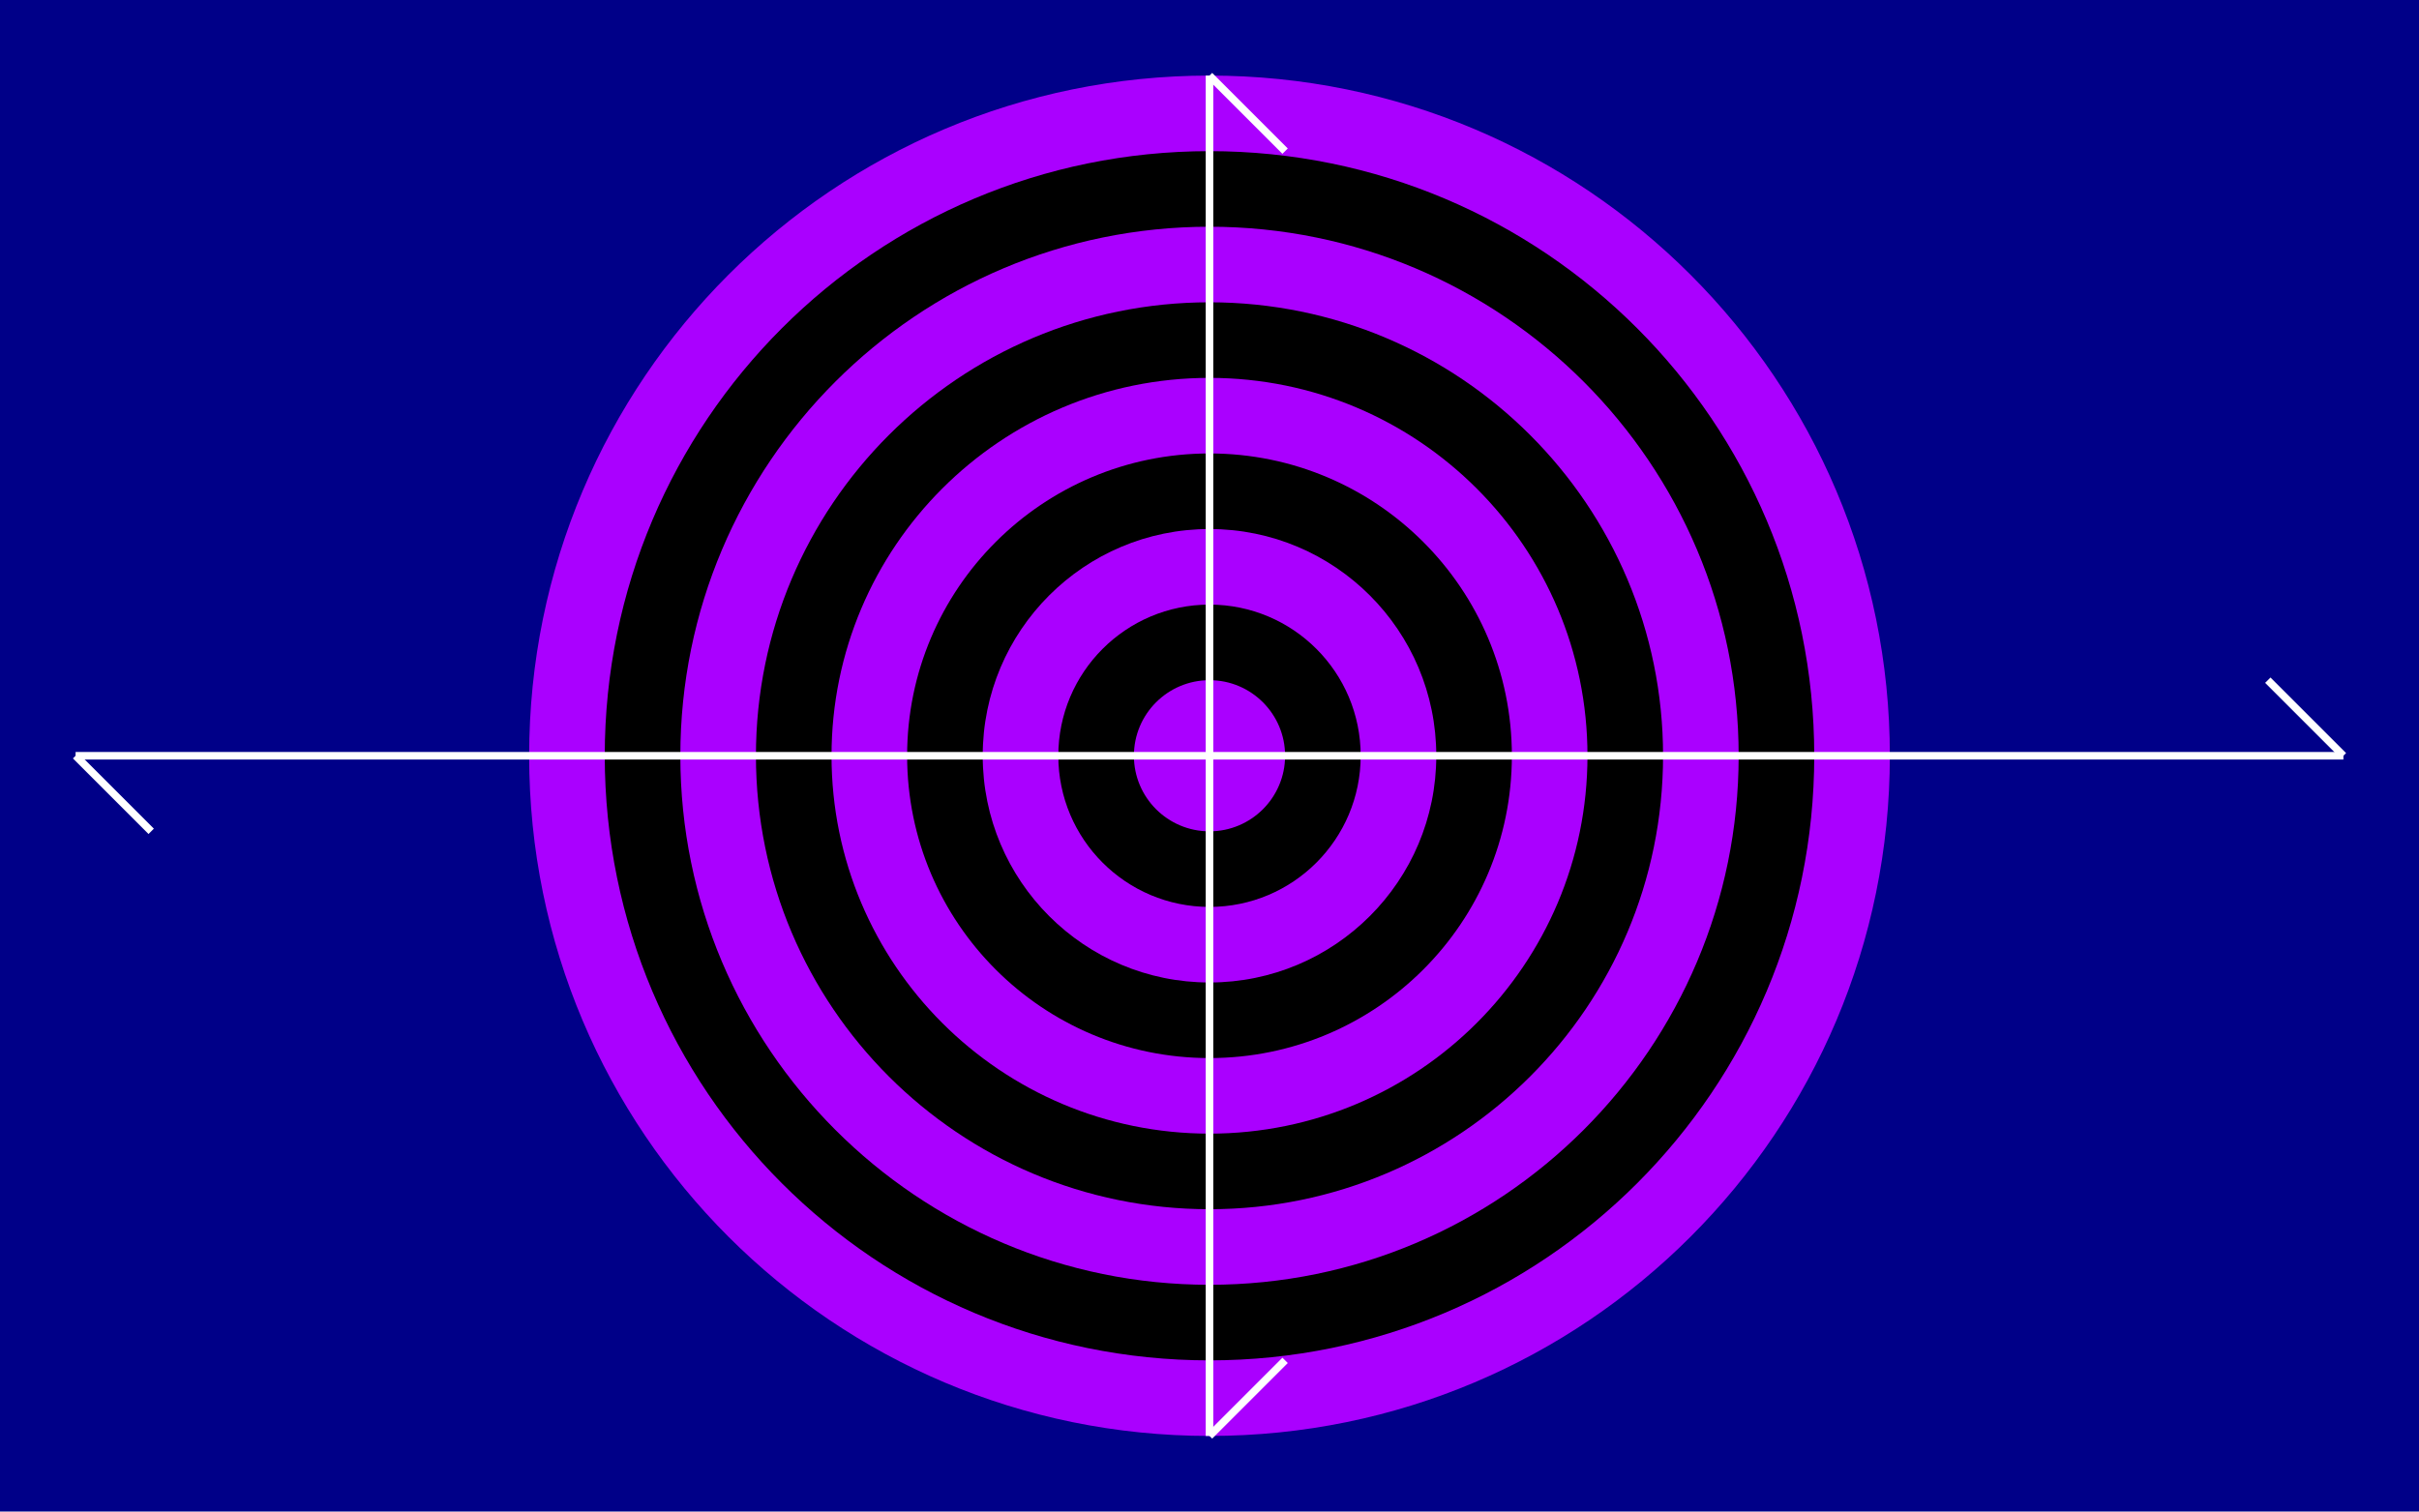
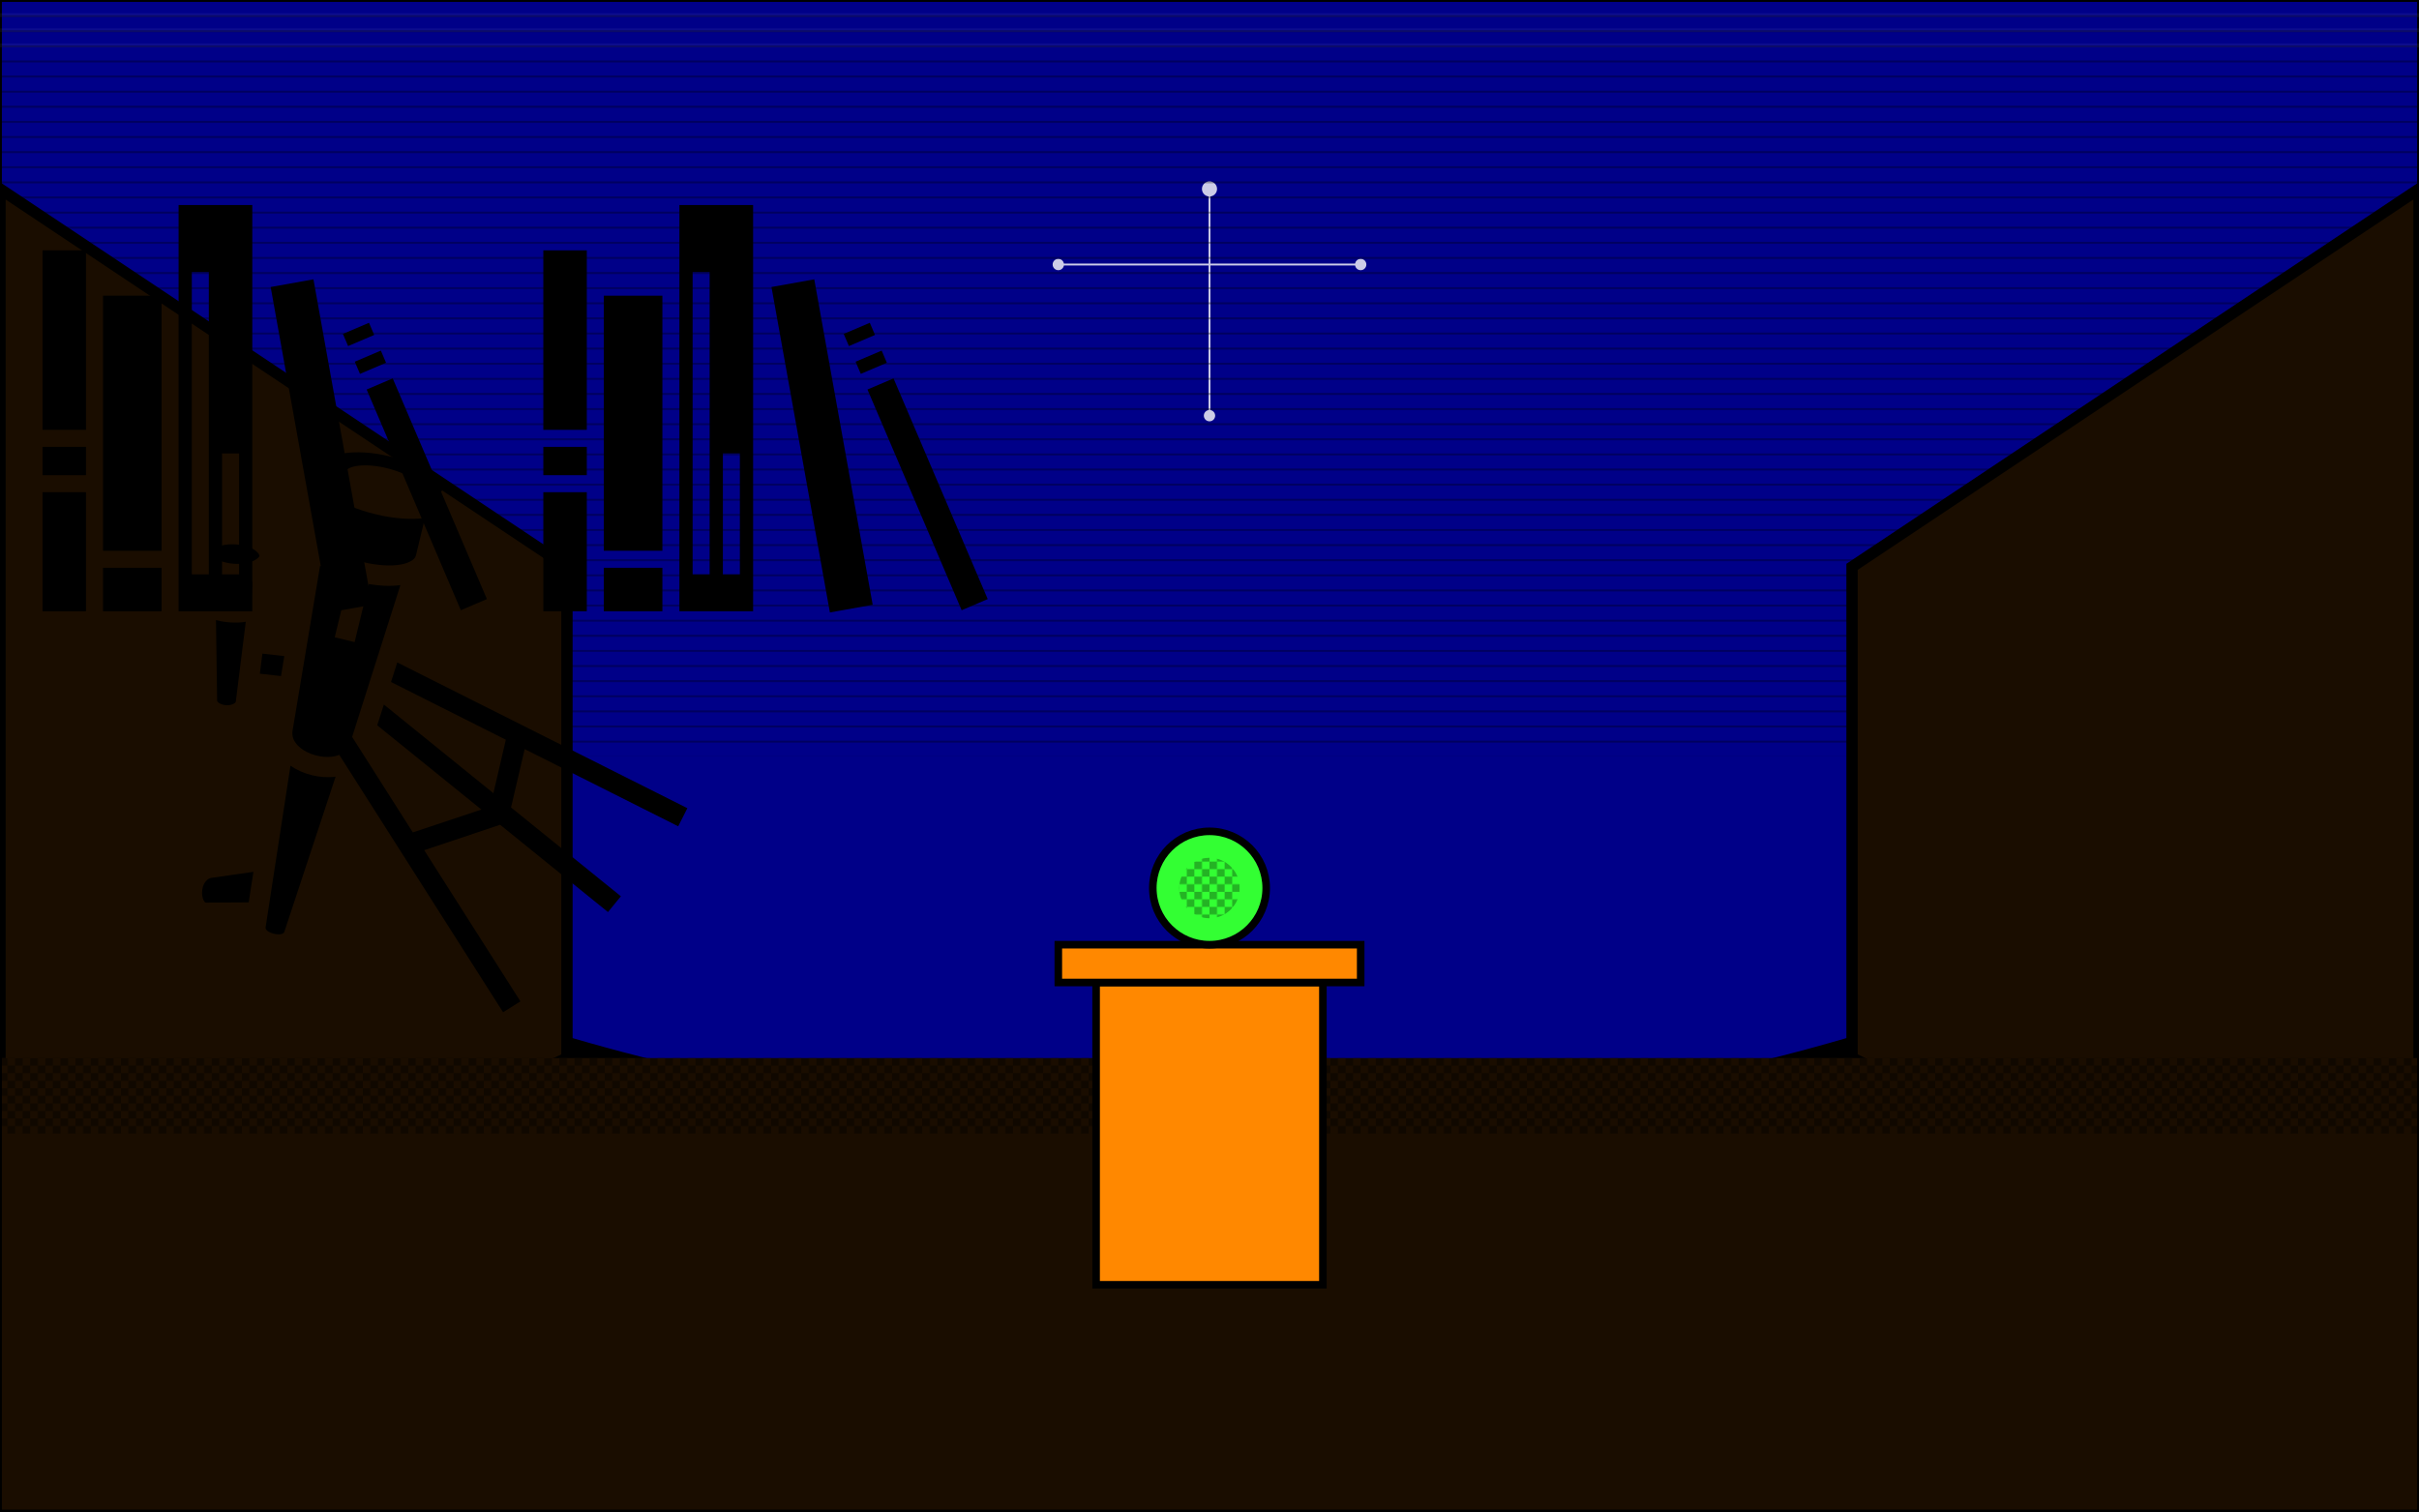
<svg xmlns="http://www.w3.org/2000/svg" viewBox="0 0 640 400">
-   <rect width="640" height="400" fill="#000088" />
-   <circle cx="320" cy="200" r="180" fill="#AA00FF" />
-   <circle cx="320" cy="200" r="160" fill="#000000" />
-   <circle cx="320" cy="200" r="140" fill="#AA00FF" />
-   <circle cx="320" cy="200" r="120" fill="#000000" />
-   <circle cx="320" cy="200" r="100" fill="#AA00FF" />
-   <circle cx="320" cy="200" r="80" fill="#000000" />
-   <circle cx="320" cy="200" r="60" fill="#AA00FF" />
-   <circle cx="320" cy="200" r="40" fill="#000000" />
-   <circle cx="320" cy="200" r="20" fill="#AA00FF" />
-   <line x1="320" y1="20" x2="320" y2="380" stroke="#FFFFFF" stroke-width="2" />
-   <line x1="20" y1="200" x2="620" y2="200" stroke="#FFFFFF" stroke-width="2" />
-   <line x1="320" y1="20" x2="340" y2="40" stroke="#FFFFFF" stroke-width="2" />
-   <line x1="320" y1="380" x2="340" y2="360" stroke="#FFFFFF" stroke-width="2" />
-   <line x1="20" y1="200" x2="40" y2="220" stroke="#FFFFFF" stroke-width="2" />
-   <line x1="620" y1="200" x2="600" y2="180" stroke="#FFFFFF" stroke-width="2" />
+   <defs>
+     <pattern id="hatch-dark" width="4" height="4" patternUnits="userSpaceOnUse">
+       <line x1="0" y1="0" x2="4" y2="0" stroke="#000000" stroke-width="1" />
+     </pattern>
+     <pattern id="checker" width="4" height="4" patternUnits="userSpaceOnUse">
+       <rect width="2" height="2" fill="#000000" />
+       <rect x="2" y="2" width="2" height="2" fill="#000000" />
+     </pattern>
+     <g id="bookshelf">
+       <path d="M169 57v430h78V57h-78zM25 105v190h46V105H25zm158 23h18v320h-18V128zm128.725 7.69-45.276 8.124 61.825 344.497 45.276-8.124-61.825-344.497zM89 153v270h62V153H89zm281.502 28.68-27.594 11.773 5.494 12.877 27.594-11.773-5.494-12.877zm12.56 29.433-27.597 11.772 5.494 12.877 27.593-11.772-5.492-12.877zm12.555 29.434-27.594 11.77 99.674 233.628 27.594-11.773-99.673-233.625zM25 313v30h46v-30H25zm190 7h18v128h-18V320zM25 361v126h46V361H25zm64 80v46h62v-46H89z" fill="currentColor" />
+     </g>
+     <g id="telescope">
+       <path d="M275.3 19.02c-1 0-1.6.19-1.9.37-.5.35-1.5 1.93-.9 6.16.7 4.17 3.4 9.96 8 15.36 4.6 5.4 10.1 9.2 14.3 10.81 4.4 1.55 6.3 1.04 6.8.69.5-.35 1.5-1.93.9-6.16-.7-4.17-3.4-9.96-8-15.36-4.6-5.4-10.1-9.2-14.3-10.81-2.2-.78-3.8-1.04-4.9-1.06zM404.4 35.2c-.7.1-1.1.24-1.5.45-.7.42-1.5 1.25-2.2 3.91-.7 2.75-.9 6.99-.1 12.13.5 3.22 1.4 6.85 2.5 10.63a35.08 13.15 58.61 0 1 3.2-8.44 35.08 13.15 58.61 0 1 29.5 23.09 35.08 13.15 58.61 0 1 7 36.83 35.08 13.15 58.61 0 1-8.8-1c2.8 2.7 5.6 5.2 8.2 7 4.2 3.1 8.1 4.8 10.8 5.5 2.7.6 3.8.2 4.5-.2.7-.4 1.4-1.2 2.2-3.9.6-2.7.8-7 .1-12.1-1.5-10.32-6.6-24.17-14.9-37.74-8.2-13.57-18.2-24.35-26.7-30.41-4.2-3.05-8.1-4.79-10.8-5.45-1.3-.29-2.3-.36-3-.3zm-146.6 3.98-10 8.93c-.2.17-.6.3.4 3.65s3.9 8.19 7.5 12.28 8.1 7.46 11.3 8.85c3.2 1.37 3.3.98 3.4.84l10.6-9.49c-5.5-3.2-10.6-7.54-15.1-12.85-3.4-3.95-6.1-8.05-8.1-12.21zm125.5 18.34-28.5 17.47c-1.8 1.1-2.8 2.36-3.6 4.83-.8 2.47-1 6.16-.5 10.59 1.2 8.87 5.7 20.39 12 30.79 6.3 10.4 14.5 19.7 21.9 24.8 3.6 2.5 7 3.9 9.6 4.4 2.5.4 4.1.1 5.9-1l28.4-17.4c-10.1-7.9-20-19.3-28.4-33.22-8.7-14.16-14.4-28.41-16.8-41.26zM234.6 65.3l-48.5 49.9-.2.2c-1.3 1.2-1.4 1.6-1.2 3.2.2 1.6 1.3 4.1 3.1 6.2 1.8 2 4.2 3.4 5.8 3.8 1.6.4 2.1.4 3.6-.9l.2-.2 54.7-42.54c-3.6-2.55-6.8-5.62-9.8-8.98-3-3.31-5.6-6.89-7.7-10.68zm98.9 30.96L214.7 181.1l-.3.2c-15.4 9.4-3 38.2 13 45L169 489l17.6 4 34.3-154.3 63.2 31.5 12.8 121.7 17.9-1.8-13.1-123.9 44.9-27.9 47.6 143.9 17-5.6-90-271.8-16.1 8.3 35.6 107.6-41.1 25.6-13-123.6-17.1 8.8L281.9 349l-57-28.5 21.7-97.4 124.8-64.6c-7.1-5.4-13.5-12.5-19.1-20.4l-45 27.4-9.4-15.4 45-27.4c-4.4-8.6-7.8-17.6-9.4-26.44zm-90.9 18.94-14.1 10.9 11.7 14.7 14.5-10.4zm-52.4 87.4L74.44 287.5l-.33.2c-4.7 2.8 4.27 17.4 8.94 14.6l.29-.2 128.16-64.5c-10.8-8.3-18.9-21.6-21.3-35zM65.44 221.9c-3.46.2-7.08 2.2-9.92 5.1-2.16 2.2-3.41 4.8-3.65 6.3-.25 1.4-.3 1.5.82 2.6l.12.1 26.11 25.8 21.98-16.1-30.59-22.9c-1.07-.5-2.21-.9-3.4-.9z" fill="currentColor" />
+     </g>
+   </defs>
+   <rect width="640" height="400" fill="#000000" />
+   <ellipse cx="320" cy="50" rx="400" ry="250" fill="#000088" stroke="#000000" stroke-width="4" />
+   <g fill="#FFFFFF" opacity="0.8">
+     <circle cx="320" cy="50" r="2" />
+     <circle cx="280" cy="70" r="1.5" />
+     <circle cx="360" cy="70" r="1.5" />
+     <circle cx="320" cy="110" r="1.5" />
+     <line x1="280" y1="70" x2="360" y2="70" stroke="#FFFFFF" stroke-width="0.5" />
+     <line x1="320" y1="50" x2="320" y2="110" stroke="#FFFFFF" stroke-width="0.5" />
+   </g>
+   <rect x="0" y="0" width="640" height="200" fill="url(#hatch-dark)" opacity="0.3" />
+   <path d="M 0 50 L 150 150 L 150 280 L 0 350 Z" fill="#1a0d00" stroke="#000000" stroke-width="3" />
+   <path d="M 640 50 L 490 150 L 490 280 L 640 350 Z" fill="#1a0d00" stroke="#000000" stroke-width="3" />
+   <use href="#bookshelf" x="20" y="160" transform="scale(0.25)" fill="#FF8800" />
+   <use href="#bookshelf" x="550" y="160" transform="scale(0.25)" fill="#FF8800" />
+   <rect x="0" y="280" width="640" height="120" fill="#1a0d00" />
+   <rect x="0" y="280" width="640" height="20" fill="url(#checker)" opacity="0.4" />
+   <rect x="290" y="260" width="60" height="80" fill="#FF8800" stroke="#000000" stroke-width="2" />
+   <rect x="280" y="250" width="80" height="10" fill="#FF8800" stroke="#000000" stroke-width="2" />
+   <circle cx="320" cy="235" r="15" fill="#33FF33" stroke="#000000" stroke-width="2" />
+   <circle cx="320" cy="235" r="8" fill="url(#checker)" opacity="0.3" />
+   <use href="#telescope" x="180" y="180" transform="rotate(-45, 200, 200) scale(0.3)" fill="#AA00FF" />
+   <rect width="640" height="400" fill="none" stroke="#000000" stroke-width="1" pointer-events="none" />
+   <g opacity="0.05">
+     <line x1="0" y1="4" x2="640" y2="4" stroke="#FFFFFF" stroke-width="1" />
+     <line x1="0" y1="8" x2="640" y2="8" stroke="#FFFFFF" stroke-width="1" />
+     <line x1="0" y1="12" x2="640" y2="12" stroke="#FFFFFF" stroke-width="1" />
+   </g>
</svg>
